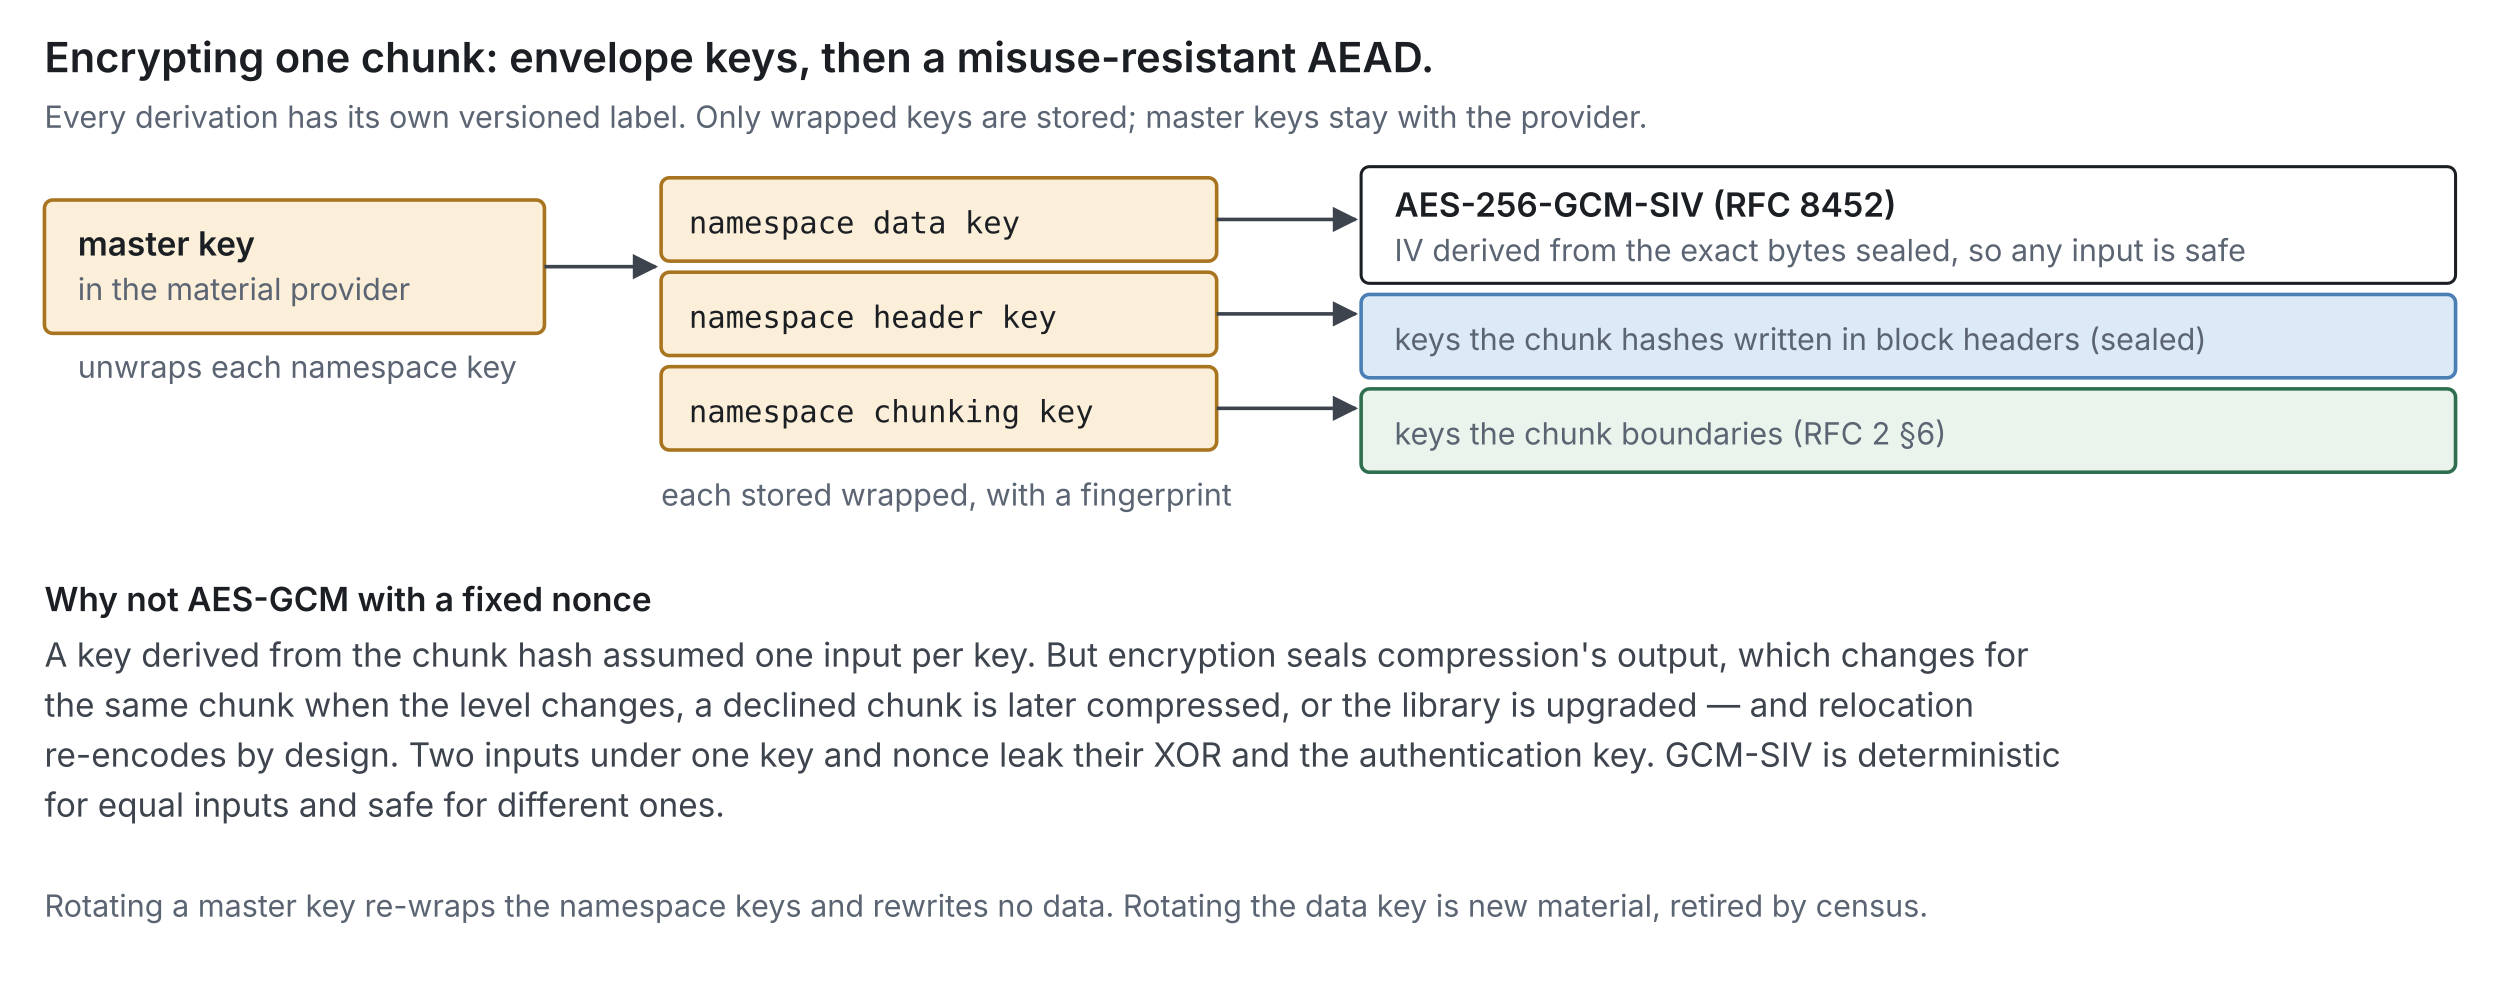
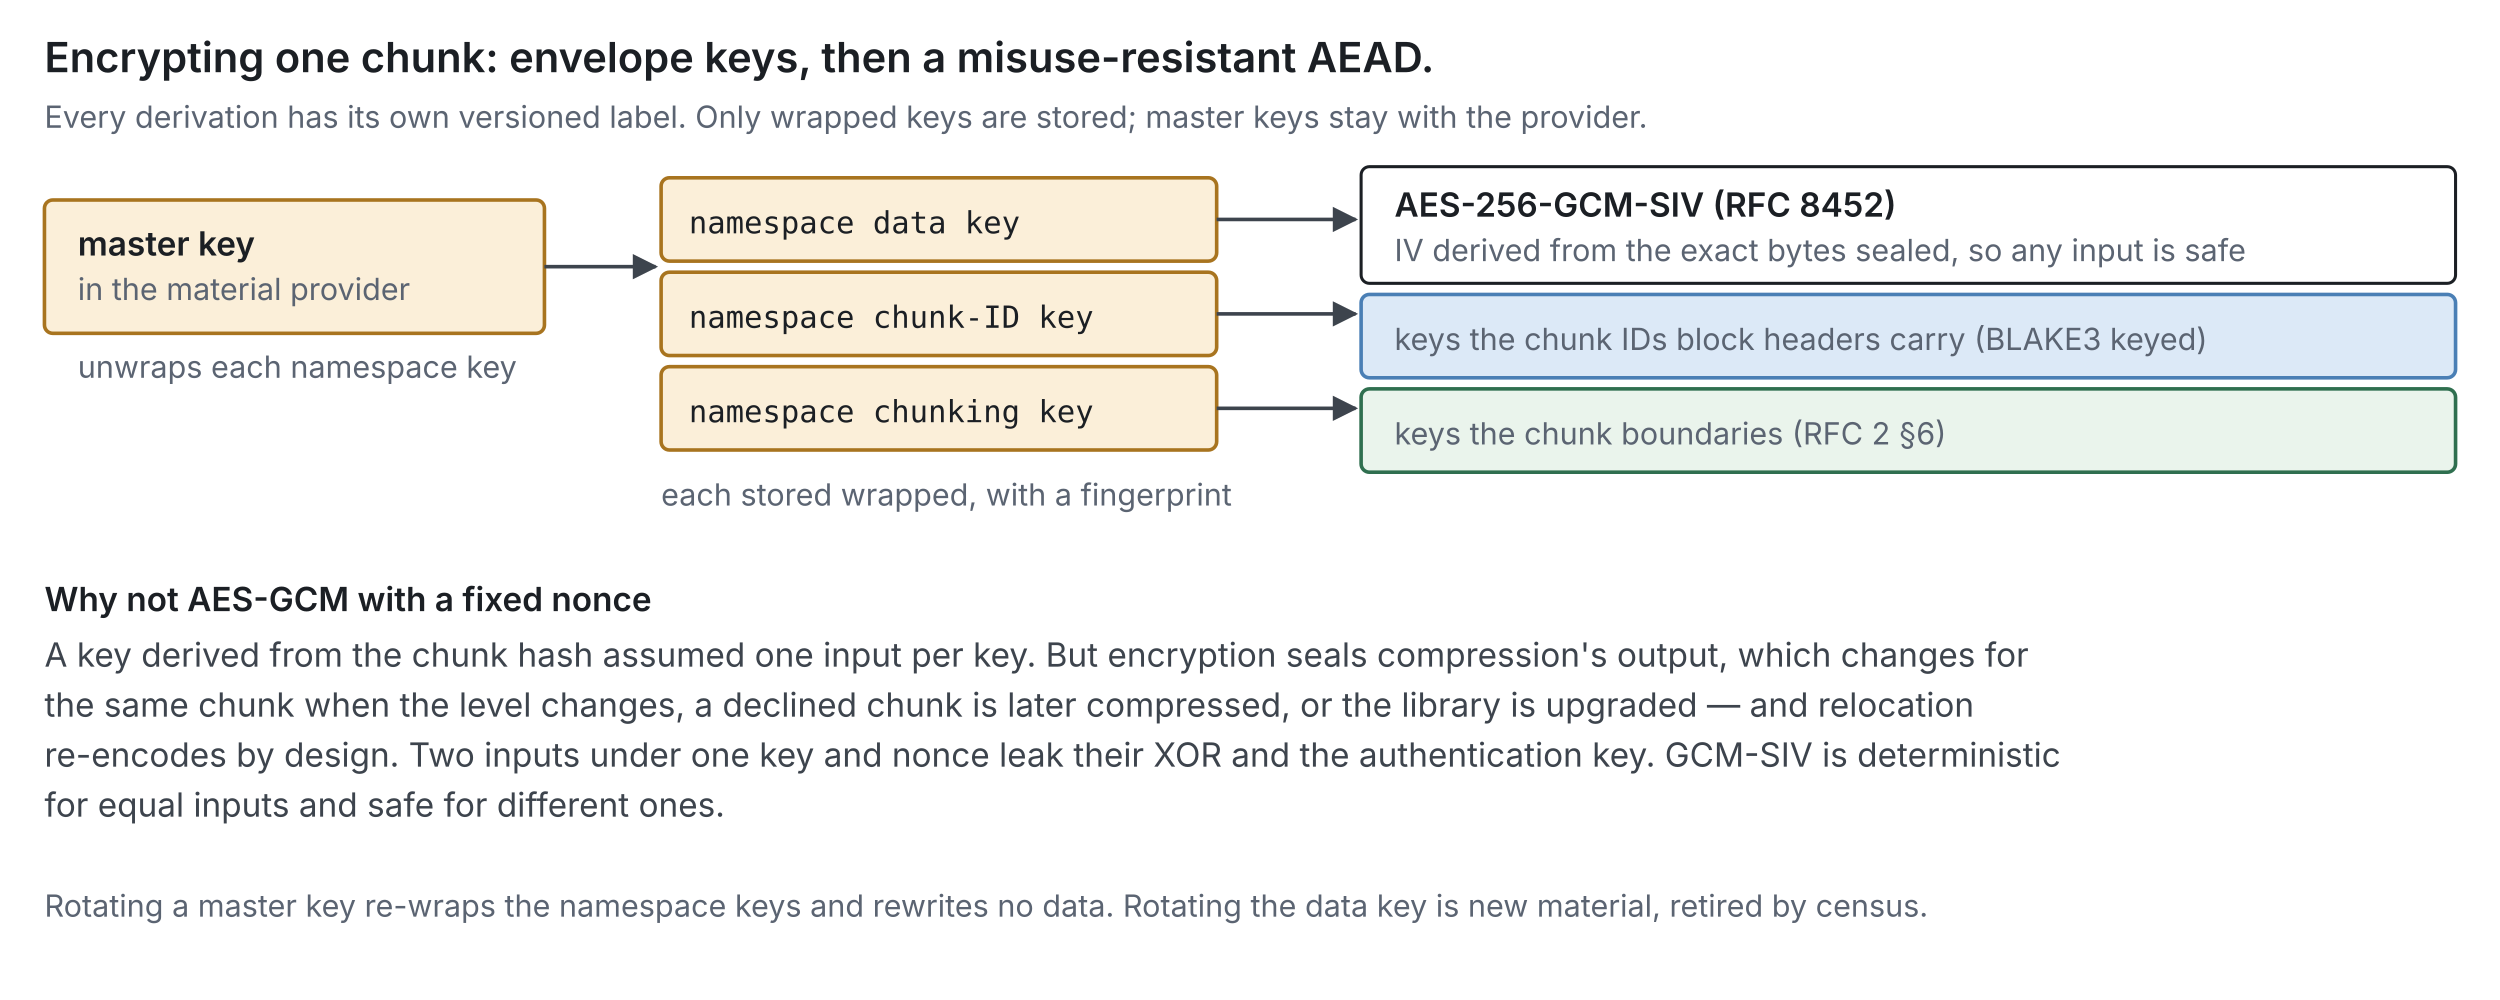
<svg xmlns="http://www.w3.org/2000/svg" viewBox="0 0 900 360" width="900" height="360" font-family="system-ui,-apple-system,Segoe UI,sans-serif">
  <defs>
    <style>
.t{font-size:15px;font-weight:600;fill:#1b1f24}.h{font-size:12px;font-weight:600;fill:#1b1f24}.l{font-size:12px;fill:#3d444d}.s{font-size:11px;fill:#5b6472}
.m{font-family:ui-monospace,SFMono-Regular,Menlo,monospace;font-size:11px;fill:#1b1f24}
.env{fill:#f4f6f8;stroke:#9aa4b2;stroke-width:1.2}.c{fill:#dce9f7;stroke:#4a7fb5;stroke-width:1.3}.a{fill:#eaf4ec;stroke:#2f6f4f;stroke-width:1.3}
.p{fill:#ffffff;stroke:#1b1f24;stroke-width:1.1}.k{fill:#fbefd9;stroke:#a8741f;stroke-width:1.3}.r{fill:#f8e3e6;stroke:#a33a4d;stroke-width:1.3}
.ar{stroke:#3d444d;stroke-width:1.3;fill:none;marker-end:url(#h)}.dash{stroke:#9aa4b2;stroke-width:1.1;stroke-dasharray:4 3;fill:none}
</style>
    <marker id="h" viewBox="0 0 10 10" refX="9" refY="5" markerWidth="7" markerHeight="7" orient="auto-start-reverse">
      <path d="M0 0L10 5L0 10z" fill="#3d444d" />
    </marker>
  </defs>
  <rect width="900" height="360" fill="#ffffff" />
  <text x="16" y="26" class="t">Encrypting one chunk: envelope keys, then a misuse-resistant AEAD.</text>
  <text x="16" y="46" class="s">Every derivation has its own versioned label. Only wrapped keys are stored; master keys stay with the provider.</text>
  <rect x="16" y="72" width="180" height="48" rx="3" class="k" />
  <text x="28" y="92" class="h">master key</text>
  <text x="28" y="108" class="s">in the material provider</text>
  <path d="M196 96H236" class="ar" />
  <text x="28" y="136" class="s">unwraps each namespace key</text>
  <rect x="238" y="64" width="200" height="30" rx="3" class="k" />
  <text x="248" y="84" class="m">namespace data key</text>
  <rect x="238" y="98" width="200" height="30" rx="3" class="k" />
-   <text x="248" y="118" class="m">namespace header key</text>
+   <text x="248" y="118" class="m">namespace chunk-ID key</text>
  <rect x="238" y="132" width="200" height="30" rx="3" class="k" />
  <text x="248" y="152" class="m">namespace chunking key</text>
  <text x="238" y="182" class="s">each stored wrapped, with a fingerprint</text>
  <path d="M438 79H488" class="ar" />
  <rect x="490" y="60" width="394" height="42" rx="3" class="p" />
  <text x="502" y="78" class="h">AES-256-GCM-SIV (RFC 8452)</text>
  <text x="502" y="94" class="s">IV derived from the exact bytes sealed, so any input is safe</text>
  <path d="M438 113H488" class="ar" />
  <rect x="490" y="106" width="394" height="30" rx="3" class="c" />
-   <text x="502" y="126" class="s">keys the chunk hashes written in block headers (sealed)</text>
+   <text x="502" y="126" class="s">keys the chunk IDs block headers carry (BLAKE3 keyed)</text>
  <path d="M438 147H488" class="ar" />
  <rect x="490" y="140" width="394" height="30" rx="3" class="a" />
  <text x="502" y="160" class="s">keys the chunk boundaries (RFC 2 §6)</text>
  <text x="16" y="220" class="h">Why not AES-GCM with a fixed nonce</text>
  <text x="16" y="240" class="l">A key derived from the chunk hash assumed one input per key. But encryption seals compression's output, which changes for</text>
  <text x="16" y="258" class="l">the same chunk when the level changes, a declined chunk is later compressed, or the library is upgraded — and relocation</text>
  <text x="16" y="276" class="l">re-encodes by design. Two inputs under one key and nonce leak their XOR and the authentication key. GCM-SIV is deterministic</text>
  <text x="16" y="294" class="l">for equal inputs and safe for different ones.</text>
  <text x="16" y="330" class="s">Rotating a master key re-wraps the namespace keys and rewrites no data. Rotating the data key is new material, retired by census.</text>
</svg>
